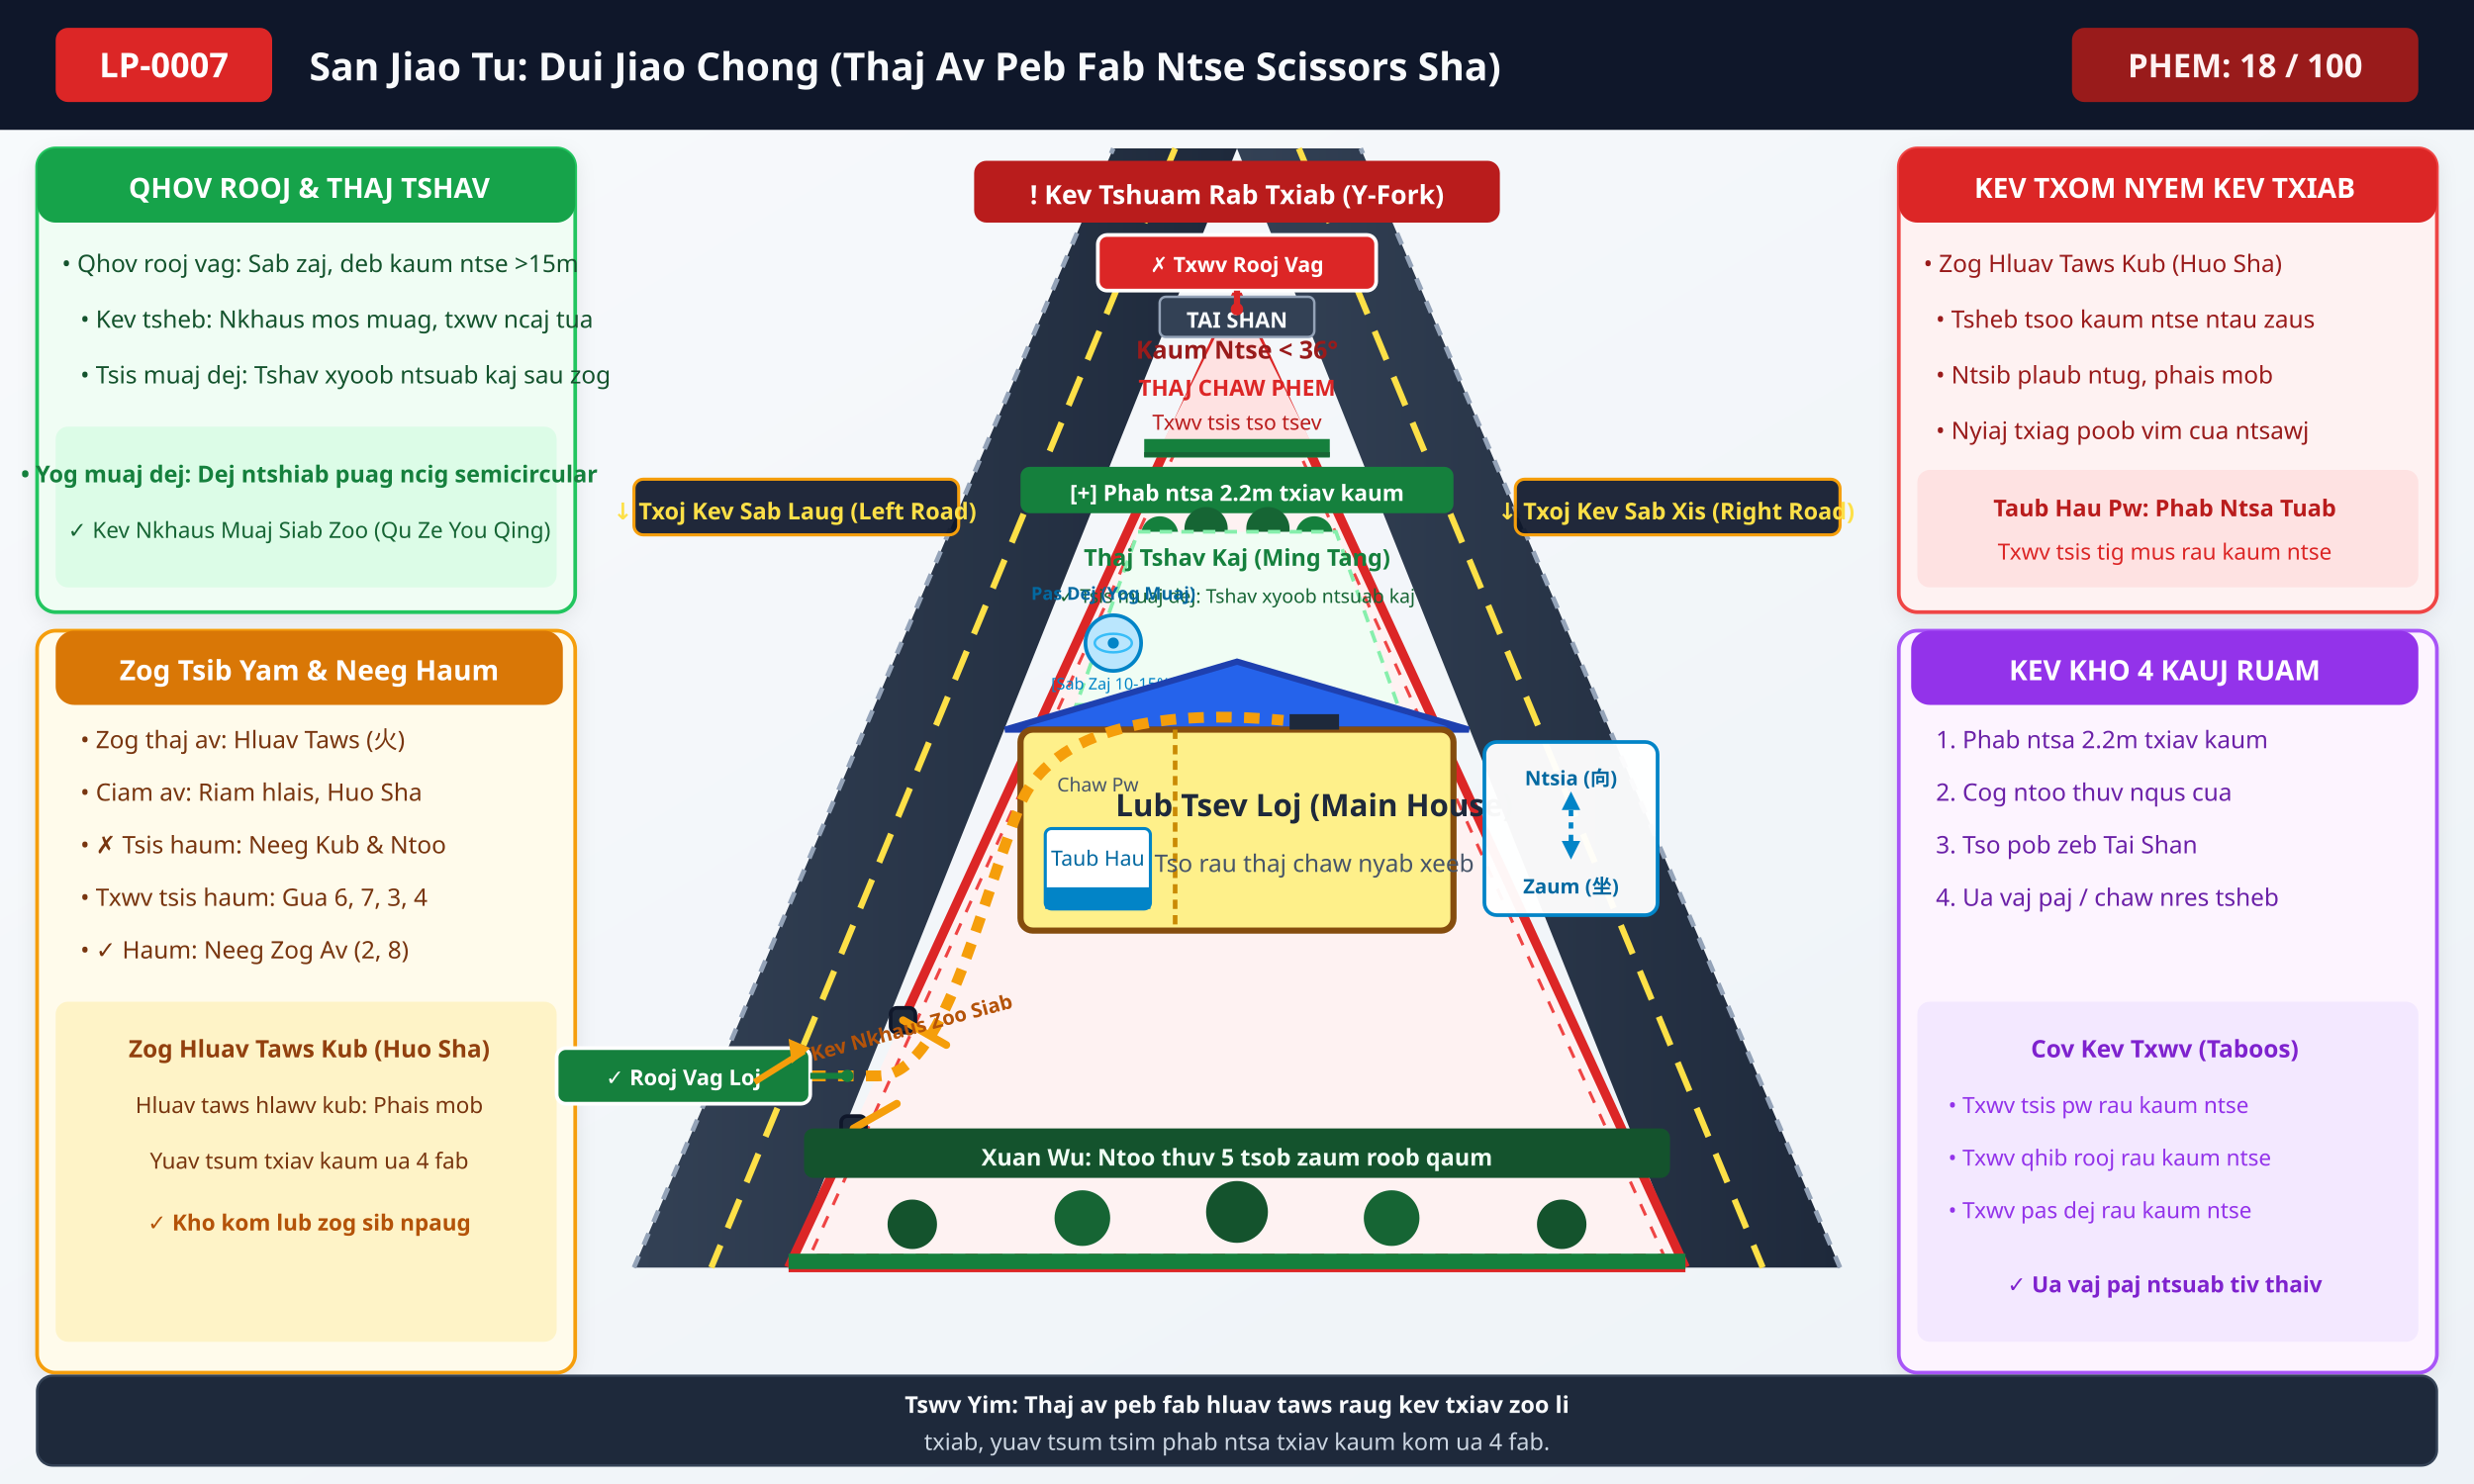
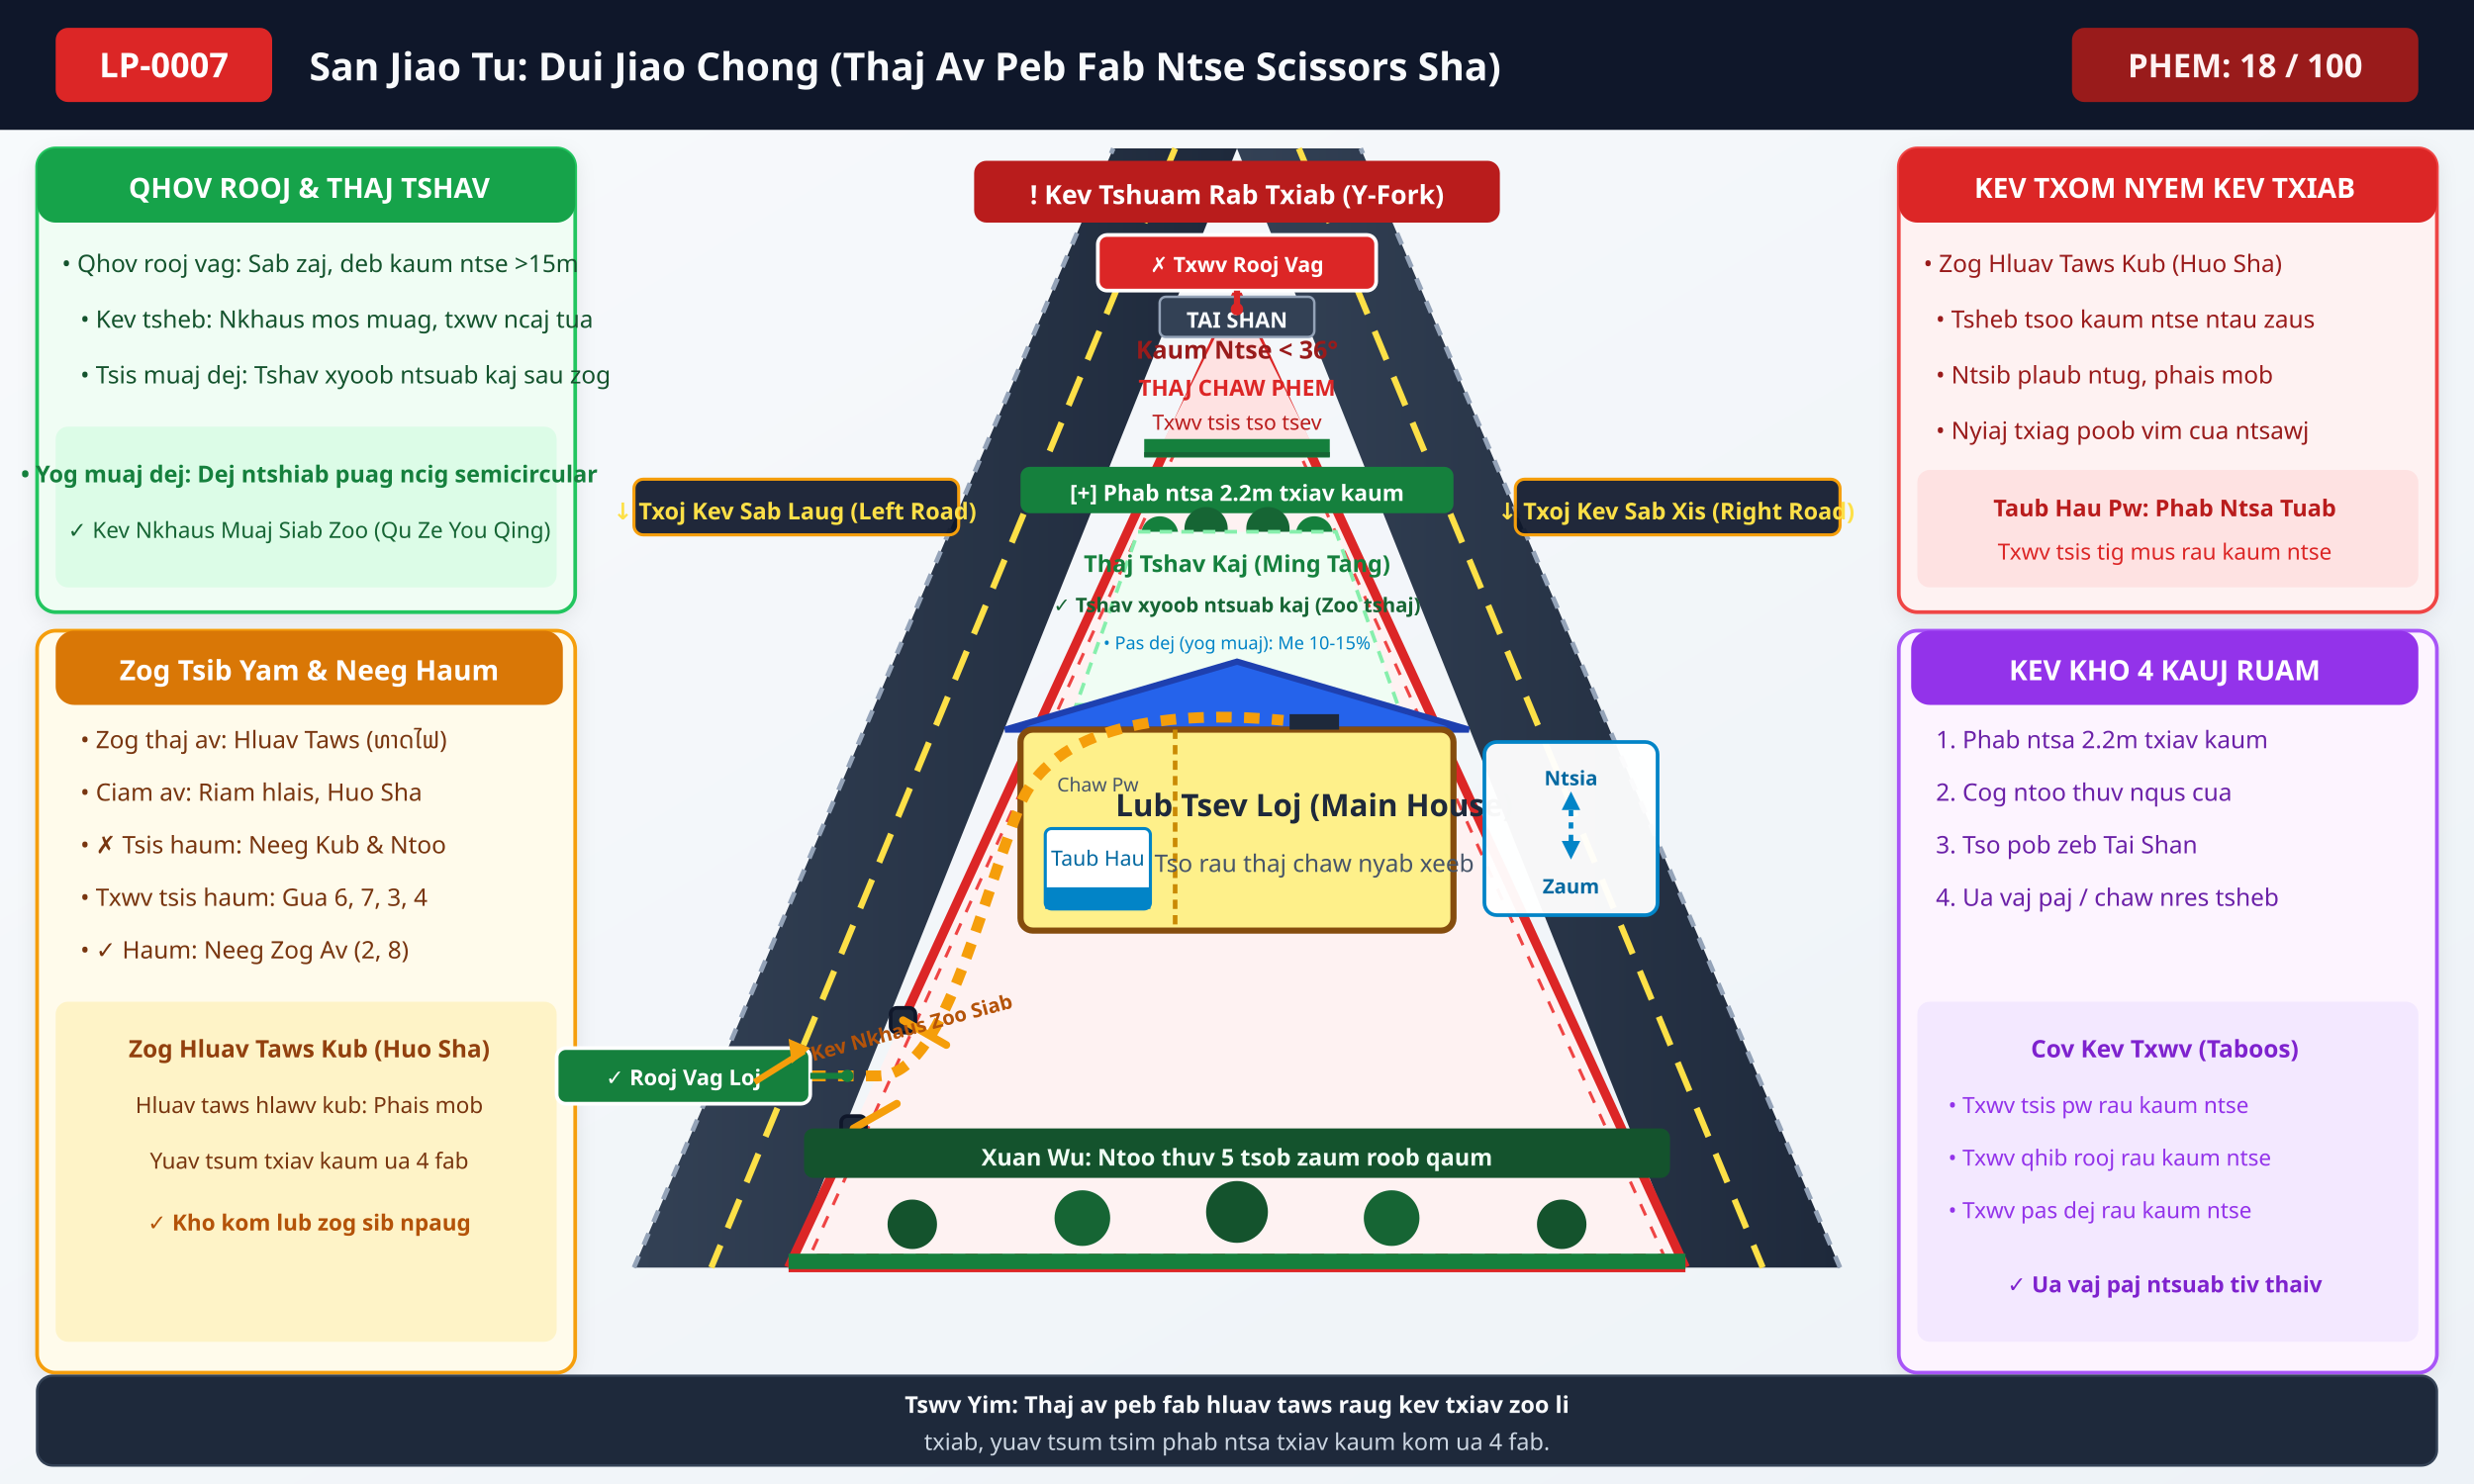
<svg xmlns="http://www.w3.org/2000/svg" viewBox="0 0 800 480" width="800" height="480">
  <defs>
    <linearGradient id="bgGrad" x1="0%" y1="0%" x2="100%" y2="100%">
      <stop offset="0%" stop-color="#F8FAFC" />
      <stop offset="100%" stop-color="#EDF2F7" />
    </linearGradient>
    <linearGradient id="roadGrad" x1="0%" y1="0%" x2="100%" y2="0%">
      <stop offset="0%" stop-color="#334155" />
      <stop offset="100%" stop-color="#1E293B" />
    </linearGradient>
    <filter id="shadow" x="-5%" y="-5%" width="110%" height="110%">
      <feDropShadow dx="0" dy="2" stdDeviation="3" flood-opacity="0.08" />
    </filter>
  </defs>
  <rect width="800" height="480" fill="url(#bgGrad)" />
  <rect x="0" y="0" width="800" height="42" fill="#0F172A" />
  <rect x="18" y="9" width="70" height="24" rx="4" fill="#DC2626" />
  <text x="53" y="25" font-family="'Segoe UI', sans-serif" font-weight="bold" font-size="11" fill="#FFFFFF" text-anchor="middle">LP-0007</text>
  <text x="100" y="26" font-family="'Noto Sans Lao', 'Segoe UI', sans-serif" font-weight="bold" font-size="12.5" fill="#F8FAFC">San Jiao Tu: Dui Jiao Chong (Thaj Av Peb Fab Ntse Scissors Sha)</text>
  <rect x="670" y="9" width="112" height="24" rx="4" fill="#991B1B" />
  <text x="726" y="25" font-family="'Noto Sans Lao', 'Segoe UI', sans-serif" font-weight="bold" font-size="10.5" fill="#FEF2F2" text-anchor="middle">PHEM: 18 / 100</text>
  <rect x="12" y="48" width="174" height="150" rx="6" fill="#F0FDF4" stroke="#22C55E" stroke-width="1.2" filter="url(#shadow)" />
  <rect x="12" y="48" width="174" height="24" rx="6" fill="#16A34A" />
  <text x="100" y="64" font-family="'Noto Sans Lao', 'Segoe UI', sans-serif" font-weight="bold" font-size="9" fill="#FFFFFF" text-anchor="middle">QHOV ROOJ &amp; THAJ TSHAV</text>
  <text x="20" y="88" font-family="'Noto Sans Lao', 'Segoe UI', sans-serif" font-size="7.8" fill="#14532D">• Qhov rooj vag: Sab zaj, deb kaum ntse &gt;15m</text>
  <text x="26" y="106" font-family="'Noto Sans Lao', 'Segoe UI', sans-serif" font-size="7.8" fill="#14532D">• Kev tsheb: Nkhaus mos muag, txwv ncaj tua</text>
  <text x="26" y="124" font-family="'Noto Sans Lao', 'Segoe UI', sans-serif" font-size="7.8" fill="#14532D">• Tsis muaj dej: Tshav xyoob ntsuab kaj sau zog</text>
  <rect x="18" y="138" width="162" height="52" rx="4" fill="#DCFCE7" />
  <text x="100" y="156" font-family="'Noto Sans Lao', 'Segoe UI', sans-serif" font-weight="bold" font-size="7.5" fill="#15803D" text-anchor="middle">• Yog muaj dej: Dej ntshiab puag ncig semicircular</text>
  <text x="100" y="174" font-family="'Noto Sans Lao', 'Segoe UI', sans-serif" font-size="7.2" fill="#166534" text-anchor="middle">✓ Kev Nkhaus Muaj Siab Zoo (Qu Ze You Qing)</text>
  <rect x="12" y="204" width="174" height="240" rx="6" fill="#FFFBEB" stroke="#F59E0B" stroke-width="1.2" filter="url(#shadow)" />
  <rect x="18" y="204" width="164" height="24" rx="6" fill="#D97706" />
  <text x="100" y="220" font-family="'Noto Sans Lao', 'Segoe UI', sans-serif" font-weight="bold" font-size="9" fill="#FFFFFF" text-anchor="middle">Zog Tsib Yam &amp; Neeg Haum</text>
-   <text x="26" y="242" font-family="'Noto Sans Lao', 'Segoe UI', sans-serif" font-size="7.8" fill="#78350F">• Zog thaj av: Hluav Taws (火)</text>
+   <text x="26" y="242" font-family="'Noto Sans Lao', 'Segoe UI', sans-serif" font-size="7.8" fill="#78350F">• Zog thaj av: Hluav Taws (ທາດໄຟ)</text>
  <text x="26" y="259" font-family="'Noto Sans Lao', 'Segoe UI', sans-serif" font-size="7.8" fill="#78350F">• Ciam av: Riam hlais, Huo Sha</text>
  <text x="26" y="276" font-family="'Noto Sans Lao', 'Segoe UI', sans-serif" font-size="7.8" fill="#78350F">• ✗ Tsis haum: Neeg Kub &amp; Ntoo</text>
  <text x="26" y="293" font-family="'Noto Sans Lao', 'Segoe UI', sans-serif" font-size="7.8" fill="#78350F">• Txwv tsis haum: Gua 6, 7, 3, 4</text>
  <text x="26" y="310" font-family="'Noto Sans Lao', 'Segoe UI', sans-serif" font-size="7.8" fill="#78350F">• ✓ Haum: Neeg Zog Av (2, 8)</text>
  <rect x="18" y="324" width="162" height="110" rx="4" fill="#FEF3C7" />
  <text x="100" y="342" font-family="'Noto Sans Lao', 'Segoe UI', sans-serif" font-weight="bold" font-size="7.8" fill="#92400E" text-anchor="middle">Zog Hluav Taws Kub (Huo Sha)</text>
  <text x="100" y="360" font-family="'Noto Sans Lao', 'Segoe UI', sans-serif" font-size="7.2" fill="#78350F" text-anchor="middle">Hluav taws hlawv kub: Phais mob</text>
  <text x="100" y="378" font-family="'Noto Sans Lao', 'Segoe UI', sans-serif" font-size="7.2" fill="#78350F" text-anchor="middle">Yuav tsum txiav kaum ua 4 fab</text>
  <text x="100" y="398" font-family="'Noto Sans Lao', 'Segoe UI', sans-serif" font-weight="bold" font-size="7.2" fill="#B45309" text-anchor="middle">✓ Kho kom lub zog sib npaug</text>
  <rect x="614" y="48" width="174" height="150" rx="6" fill="#FEF2F2" stroke="#EF4444" stroke-width="1.2" filter="url(#shadow)" />
  <rect x="614" y="48" width="174" height="24" rx="6" fill="#DC2626" />
  <text x="700" y="64" font-family="'Noto Sans Lao', 'Segoe UI', sans-serif" font-weight="bold" font-size="9" fill="#FFFFFF" text-anchor="middle">KEV TXOM NYEM KEV TXIAB</text>
  <text x="622" y="88" font-family="'Noto Sans Lao', 'Segoe UI', sans-serif" font-size="7.8" fill="#991B1B">• Zog Hluav Taws Kub (Huo Sha)</text>
  <text x="626" y="106" font-family="'Noto Sans Lao', 'Segoe UI', sans-serif" font-size="7.8" fill="#991B1B">• Tsheb tsoo kaum ntse ntau zaus</text>
  <text x="626" y="124" font-family="'Noto Sans Lao', 'Segoe UI', sans-serif" font-size="7.8" fill="#991B1B">• Ntsib plaub ntug, phais mob</text>
  <text x="626" y="142" font-family="'Noto Sans Lao', 'Segoe UI', sans-serif" font-size="7.8" fill="#991B1B">• Nyiaj txiag poob vim cua ntsawj</text>
  <rect x="620" y="152" width="162" height="38" rx="4" fill="#FEE2E2" />
  <text x="700" y="167" font-family="'Noto Sans Lao', 'Segoe UI', sans-serif" font-weight="bold" font-size="7.5" fill="#B91C1C" text-anchor="middle">Taub Hau Pw: Phab Ntsa Tuab</text>
  <text x="700" y="181" font-family="'Noto Sans Lao', 'Segoe UI', sans-serif" font-size="7.2" fill="#DC2626" text-anchor="middle">Txwv tsis tig mus rau kaum ntse</text>
  <rect x="614" y="204" width="174" height="240" rx="6" fill="#FDF4FF" stroke="#A855F7" stroke-width="1.2" filter="url(#shadow)" />
  <rect x="618" y="204" width="164" height="24" rx="6" fill="#9333EA" />
  <text x="700" y="220" font-family="'Noto Sans Lao', 'Segoe UI', sans-serif" font-weight="bold" font-size="9" fill="#FFFFFF" text-anchor="middle">KEV KHO 4 KAUJ RUAM</text>
  <text x="626" y="242" font-family="'Noto Sans Lao', 'Segoe UI', sans-serif" font-size="7.8" fill="#6B21A8">1. Phab ntsa 2.2m txiav kaum</text>
  <text x="626" y="259" font-family="'Noto Sans Lao', 'Segoe UI', sans-serif" font-size="7.8" fill="#6B21A8">2. Cog ntoo thuv nqus cua</text>
  <text x="626" y="276" font-family="'Noto Sans Lao', 'Segoe UI', sans-serif" font-size="7.8" fill="#6B21A8">3. Tso pob zeb Tai Shan</text>
  <text x="626" y="293" font-family="'Noto Sans Lao', 'Segoe UI', sans-serif" font-size="7.8" fill="#6B21A8">4. Ua vaj paj / chaw nres tsheb</text>
  <rect x="620" y="324" width="162" height="110" rx="4" fill="#F3E8FF" />
  <text x="700" y="342" font-family="'Noto Sans Lao', 'Segoe UI', sans-serif" font-weight="bold" font-size="7.8" fill="#7E22CE" text-anchor="middle">Cov Kev Txwv (Taboos)</text>
  <text x="630" y="360" font-family="'Noto Sans Lao', 'Segoe UI', sans-serif" font-size="7.2" fill="#9333EA">• Txwv tsis pw rau kaum ntse</text>
  <text x="630" y="377" font-family="'Noto Sans Lao', 'Segoe UI', sans-serif" font-size="7.2" fill="#9333EA">• Txwv qhib rooj rau kaum ntse</text>
  <text x="630" y="394" font-family="'Noto Sans Lao', 'Segoe UI', sans-serif" font-size="7.2" fill="#9333EA">• Txwv pas dej rau kaum ntse</text>
  <text x="700" y="418" font-family="'Noto Sans Lao', 'Segoe UI', sans-serif" font-weight="bold" font-size="7.2" fill="#7E22CE" text-anchor="middle">✓ Ua vaj paj ntsuab tiv thaiv</text>
  <polygon points="360,48 400,48 255,410 205,410" fill="url(#roadGrad)" />
  <line x1="380" y1="48" x2="230" y2="410" stroke="#FDE047" stroke-width="2" stroke-dasharray="10,6" />
  <line x1="205" y1="410" x2="360" y2="48" stroke="#94A3B8" stroke-width="1.5" stroke-dasharray="4,4" />
  <polygon points="400,48 440,48 595,410 545,410" fill="url(#roadGrad)" />
  <line x1="420" y1="48" x2="570" y2="410" stroke="#FDE047" stroke-width="2" stroke-dasharray="10,6" />
  <line x1="595" y1="410" x2="440" y2="48" stroke="#94A3B8" stroke-width="1.5" stroke-dasharray="4,4" />
  <rect x="315" y="52" width="170" height="20" rx="4" fill="#B91C1C" />
  <text x="400" y="66" font-family="'Noto Sans Lao', 'Segoe UI', sans-serif" font-weight="bold" font-size="8.5" fill="#FFFFFF" text-anchor="middle">! Kev Tshuam Rab Txiab (Y-Fork)</text>
  <rect x="205" y="155" width="105" height="18" rx="3" fill="#0F172A" fill-opacity="0.92" stroke="#F59E0B" stroke-width="1" />
  <text x="257" y="168" font-family="'Noto Sans Lao', 'Segoe UI', sans-serif" font-weight="bold" font-size="7.5" fill="#FDE047" text-anchor="middle">↓ Txoj Kev Sab Laug (Left Road)</text>
  <rect x="490" y="155" width="105" height="18" rx="3" fill="#0F172A" fill-opacity="0.92" stroke="#F59E0B" stroke-width="1" />
  <text x="542" y="168" font-family="'Noto Sans Lao', 'Segoe UI', sans-serif" font-weight="bold" font-size="7.5" fill="#FDE047" text-anchor="middle">↓ Txoj Kev Sab Xis (Right Road)</text>
  <polygon points="400,95 255,410 545,410" fill="#FEF2F2" />
  <polygon points="400,102 262,406 538,406" fill="none" stroke="#EF4444" stroke-width="1" stroke-dasharray="4,4" />
  <line x1="255" y1="410" x2="545" y2="410" stroke="#DC2626" stroke-width="3" />
  <line x1="545" y1="410" x2="400" y2="95" stroke="#DC2626" stroke-width="3" />
  <line x1="400" y1="95" x2="292" y2="330" stroke="#DC2626" stroke-width="3" />
  <line x1="276" y1="365" x2="255" y2="410" stroke="#DC2626" stroke-width="3" />
  <rect x="288" y="326" width="8" height="8" rx="2" fill="#1E293B" stroke="#0F172A" stroke-width="1.2" />
  <rect x="272" y="361" width="8" height="8" rx="2" fill="#1E293B" stroke="#0F172A" stroke-width="1.2" />
  <line x1="292" y1="330" x2="306" y2="338" stroke="#F59E0B" stroke-width="2.5" stroke-linecap="round" />
  <line x1="276" y1="365" x2="290" y2="357" stroke="#F59E0B" stroke-width="2.5" stroke-linecap="round" />
  <polygon points="400,95 375,145 425,145" fill="#FEE2E2" />
  <text x="400" y="116" font-family="'Segoe UI', sans-serif" font-weight="bold" font-size="8" fill="#991B1B" text-anchor="middle">Kaum Ntse &lt; 36°</text>
  <text x="400" y="128" font-family="'Noto Sans Lao', 'Segoe UI', sans-serif" font-weight="bold" font-size="7.2" fill="#DC2626" text-anchor="middle">THAJ CHAW PHEM</text>
  <text x="400" y="139" font-family="'Noto Sans Lao', 'Segoe UI', sans-serif" font-size="6.8" fill="#B91C1C" text-anchor="middle">Txwv tsis tso tsev</text>
  <rect x="375" y="96" width="50" height="13" rx="2" fill="#334155" stroke="#94A3B8" stroke-width="0.8" />
  <text x="400" y="106" font-family="'Segoe UI', sans-serif" font-weight="bold" font-size="7" fill="#F8FAFC" text-anchor="middle">TAI SHAN</text>
  <line x1="370" y1="145" x2="430" y2="145" stroke="#15803D" stroke-width="6" />
  <line x1="370" y1="147" x2="430" y2="147" stroke="#166534" stroke-width="1.5" />
  <rect x="330" y="151" width="140" height="15" rx="3" fill="#15803D" />
  <text x="400" y="162" font-family="'Noto Sans Lao', 'Segoe UI', sans-serif" font-weight="bold" font-size="7.2" fill="#FFFFFF" text-anchor="middle">[+] Phab ntsa 2.2m txiav kaum</text>
  <circle cx="375" cy="173" r="6" fill="#15803D" />
  <circle cx="390" cy="171" r="7" fill="#166534" />
  <circle cx="410" cy="171" r="7" fill="#166534" />
  <circle cx="425" cy="173" r="6" fill="#15803D" />
  <polygon points="368,172 432,172 452,228 348,228" fill="#F0FDF4" stroke="#86EFAC" stroke-width="1.2" stroke-dasharray="4,3" />
-   <text x="400" y="183" font-family="'Noto Sans Lao', 'Segoe UI', sans-serif" font-weight="bold" font-size="7.5" fill="#15803D" text-anchor="middle">Thaj Tshav Kaj (Ming Tang)</text>
-   <text x="400" y="195" font-family="'Noto Sans Lao', 'Segoe UI', sans-serif" font-size="6.2" fill="#166534" text-anchor="middle">✓ Tsis muaj dej: Tshav xyoob ntsuab kaj</text>
-   <circle cx="360" cy="208" r="9" fill="#BAE6FD" stroke="#0284C7" stroke-width="1.2" />
-   <ellipse cx="360" cy="208" rx="6" ry="3" fill="none" stroke="#38BDF8" stroke-width="0.8" />
-   <circle cx="360" cy="208" r="1.8" fill="#0284C7" />
-   <text x="360" y="194" font-family="'Noto Sans Lao', 'Segoe UI', sans-serif" font-weight="bold" font-size="5.8" fill="#0369A1" text-anchor="middle">Pas Dej (Yog Muaj)</text>
-   <text x="360" y="223" font-family="'Noto Sans Lao', 'Segoe UI', sans-serif" font-size="5.2" fill="#0284C7" text-anchor="middle">[Sab Zaj 10-15%]</text>
+   <text x="400" y="185" font-family="'Noto Sans Lao', 'Segoe UI', sans-serif" font-weight="bold" font-size="7.5" fill="#15803D" text-anchor="middle">Thaj Tshav Kaj (Ming Tang)</text>
+   <text x="400" y="198" font-family="'Noto Sans Lao', 'Segoe UI', sans-serif" font-weight="bold" font-size="6.5" fill="#166534" text-anchor="middle">✓ Tshav xyoob ntsuab kaj (Zoo tshaj)</text>
+   <text x="400" y="210" font-family="'Noto Sans Lao', 'Segoe UI', sans-serif" font-size="5.8" fill="#0284C7" text-anchor="middle">• Pas dej (yog muaj): Me 10-15%</text>
  <polygon points="325,236 400,214 475,236" fill="#2563EB" stroke="#1E40AF" stroke-width="2" />
  <rect x="330" y="236" width="140" height="65" fill="#FEF08A" stroke="#854D0E" stroke-width="2" rx="4" />
  <line x1="380" y1="236" x2="380" y2="301" stroke="#CA8A04" stroke-width="1.5" stroke-dasharray="3,2" />
  <rect x="338" y="268" width="34" height="26" rx="2" fill="#FFFFFF" stroke="#0284C7" stroke-width="1" />
  <rect x="338" y="287" width="34" height="7" fill="#0284C7" />
  <text x="355" y="280" font-family="'Noto Sans Lao', 'Segoe UI', sans-serif" font-size="6.8" fill="#0369A1" text-anchor="middle">Taub Hau</text>
  <text x="355" y="256" font-family="'Noto Sans Lao', 'Segoe UI', sans-serif" font-size="6.2" fill="#475569" text-anchor="middle">Chaw Pw</text>
  <text x="425" y="264" font-family="'Noto Sans Lao', 'Segoe UI', sans-serif" font-weight="bold" font-size="10" fill="#1E293B" text-anchor="middle">Lub Tsev Loj (Main House)</text>
  <text x="425" y="282" font-family="'Noto Sans Lao', 'Segoe UI', sans-serif" font-size="7.8" fill="#475569" text-anchor="middle">Tso rau thaj chaw nyab xeeb</text>
  <rect x="417" y="231" width="16" height="5" fill="#1E293B" />
  <g transform="translate(480, 240)">
    <rect x="0" y="0" width="56" height="56" rx="4" fill="#FFFFFF" fill-opacity="0.96" stroke="#0284C7" stroke-width="1.2" />
-     <text x="28" y="14" font-family="'Noto Sans Lao', 'Segoe UI', sans-serif" font-weight="bold" font-size="6.5" fill="#0369A1" text-anchor="middle">Ntsia (向)</text>
+     <text x="28" y="14" font-family="'Noto Sans Lao', 'Segoe UI', sans-serif" font-weight="bold" font-size="6.5" fill="#0369A1" text-anchor="middle">Ntsia</text>
    <line x1="28" y1="18" x2="28" y2="34" stroke="#0284C7" stroke-width="1.5" stroke-dasharray="2,2" />
    <polygon points="28,16 25,22 31,22" fill="#0284C7" />
    <polygon points="28,38 25,32 31,32" fill="#0284C7" />
-     <text x="28" y="49" font-family="'Noto Sans Lao', 'Segoe UI', sans-serif" font-weight="bold" font-size="6.5" fill="#0369A1" text-anchor="middle">Zaum (坐)</text>
+     <text x="28" y="49" font-family="'Noto Sans Lao', 'Segoe UI', sans-serif" font-weight="bold" font-size="6.5" fill="#0369A1" text-anchor="middle">Zaum</text>
  </g>
  <path d="M 235 348 L 284 348 C 305 348 316 295 330 260 C 342 232 385 230 415 233" fill="none" stroke="#F59E0B" stroke-width="3.5" stroke-dasharray="5,4" />
  <text x="290" y="336" font-family="'Noto Sans Lao', 'Segoe UI', sans-serif" font-weight="bold" font-size="6.5" fill="#B45309" text-anchor="middle" transform="rotate(-15 290 336)">⟿ Kev Nkhaus Zoo Siab</text>
  <g transform="translate(180, 339)">
    <rect x="0" y="0" width="82" height="18" rx="3" fill="#15803D" stroke="#FFFFFF" stroke-width="1.2" />
    <text x="41" y="12" font-family="'Noto Sans Lao', 'Segoe UI', sans-serif" font-weight="bold" font-size="7" fill="#FFFFFF" text-anchor="middle">✓ Rooj Vag Loj</text>
    <line x1="82" y1="9" x2="94" y2="9" stroke="#15803D" stroke-width="2" />
    <circle cx="94" cy="9" r="2" fill="#15803D" />
  </g>
  <g transform="translate(355, 76)">
    <rect x="0" y="0" width="90" height="18" rx="3" fill="#DC2626" stroke="#FFFFFF" stroke-width="1.2" />
    <text x="45" y="12" font-family="'Noto Sans Lao', 'Segoe UI', sans-serif" font-weight="bold" font-size="6.8" fill="#FFFFFF" text-anchor="middle">✗ Txwv Rooj Vag</text>
    <line x1="45" y1="18" x2="45" y2="24" stroke="#DC2626" stroke-width="2" />
    <circle cx="45" cy="24" r="2" fill="#DC2626" />
  </g>
  <line x1="244" y1="350" x2="260" y2="340" stroke="#F59E0B" stroke-width="2" />
  <polygon points="262,339 255,336 256,344" fill="#F59E0B" />
  <line x1="255" y1="408" x2="545" y2="408" stroke="#15803D" stroke-width="5" />
  <circle cx="295" cy="396" r="8" fill="#14532D" />
  <circle cx="350" cy="394" r="9" fill="#166534" />
  <circle cx="400" cy="392" r="10" fill="#14532D" />
  <circle cx="450" cy="394" r="9" fill="#166534" />
  <circle cx="505" cy="396" r="8" fill="#14532D" />
  <rect x="260" y="365" width="280" height="16" rx="3" fill="#14532D" />
  <text x="400" y="377" font-family="'Noto Sans Lao', 'Phetsarath OT', 'Segoe UI', sans-serif" font-weight="bold" font-size="7.5" fill="#F0FDF4" text-anchor="middle">Xuan Wu: Ntoo thuv 5 tsob zaum roob qaum</text>
  <rect x="12" y="445" width="776" height="29" rx="5" fill="#1E293B" stroke="#334155" stroke-width="0.8" />
  <text x="400" y="457" font-family="'Noto Sans Lao', 'Segoe UI', sans-serif" font-weight="bold" font-size="7.5" fill="#F8FAFC" text-anchor="middle">Tswv Yim: Thaj av peb fab hluav taws raug kev txiav zoo li</text>
  <text x="400" y="469" font-family="'Noto Sans Lao', 'Segoe UI', sans-serif" font-size="7.5" fill="#CBD5E1" text-anchor="middle">txiab, yuav tsum tsim phab ntsa txiav kaum kom ua 4 fab.</text>
</svg>
